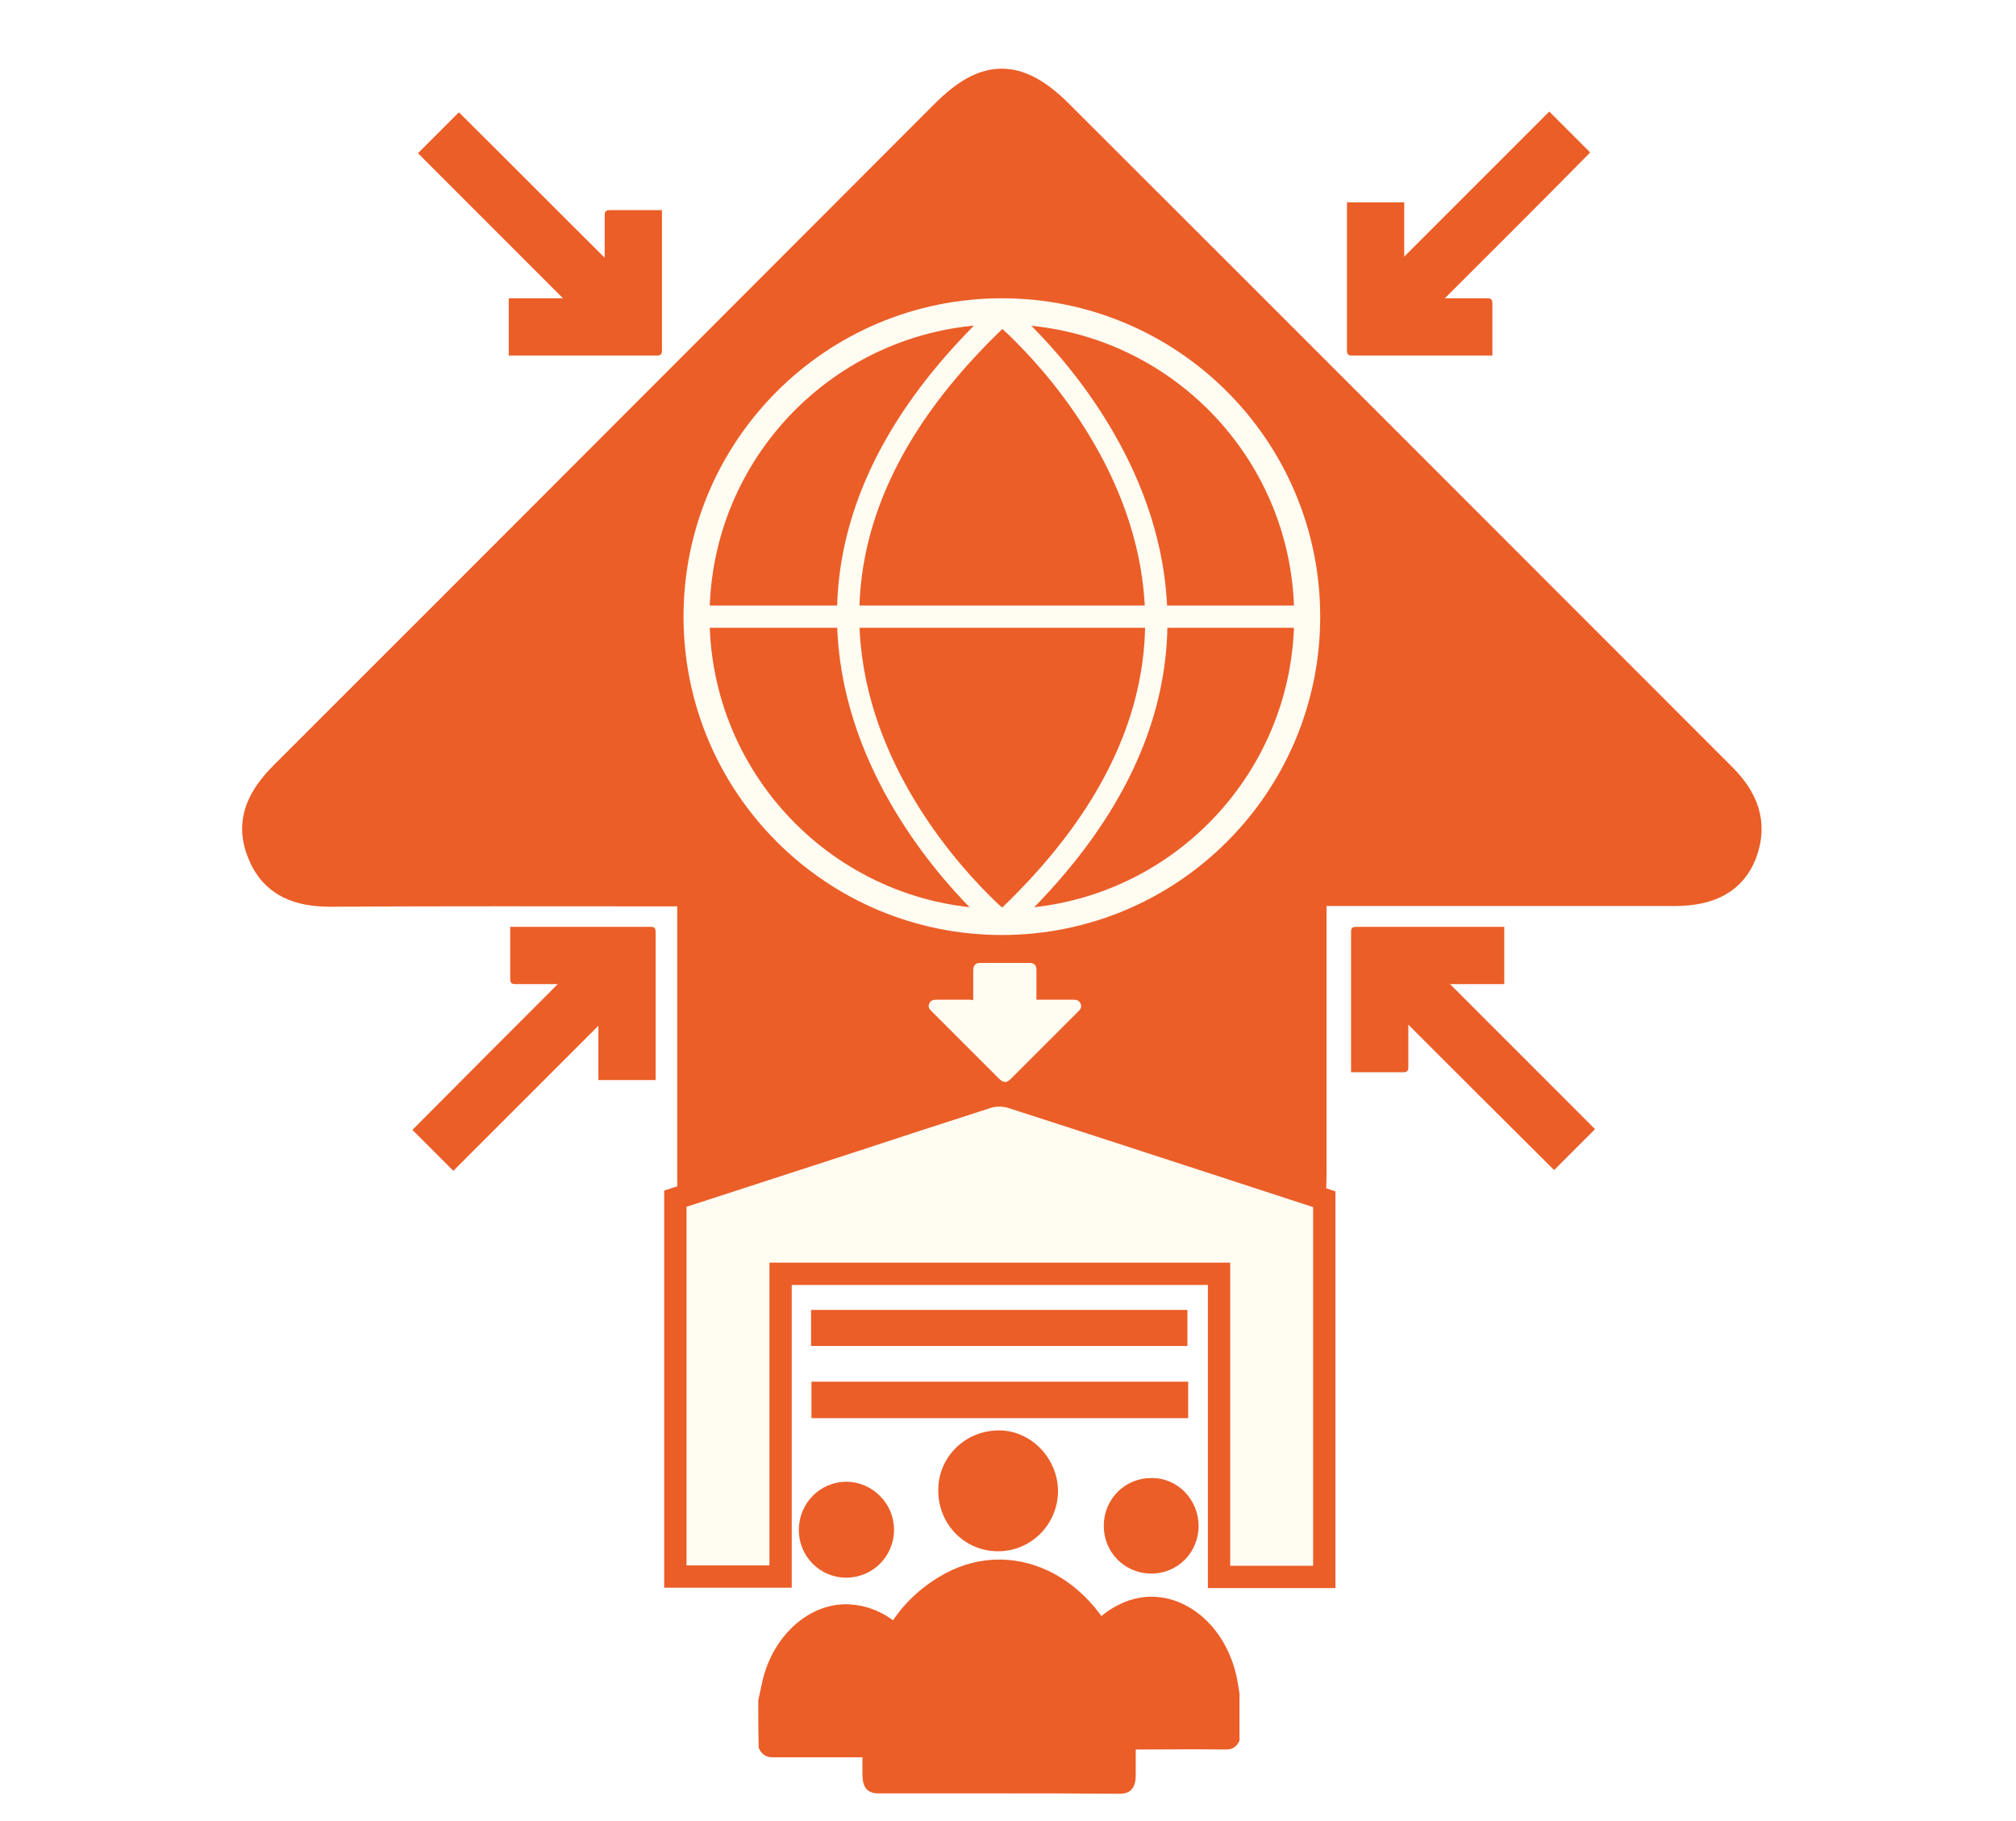
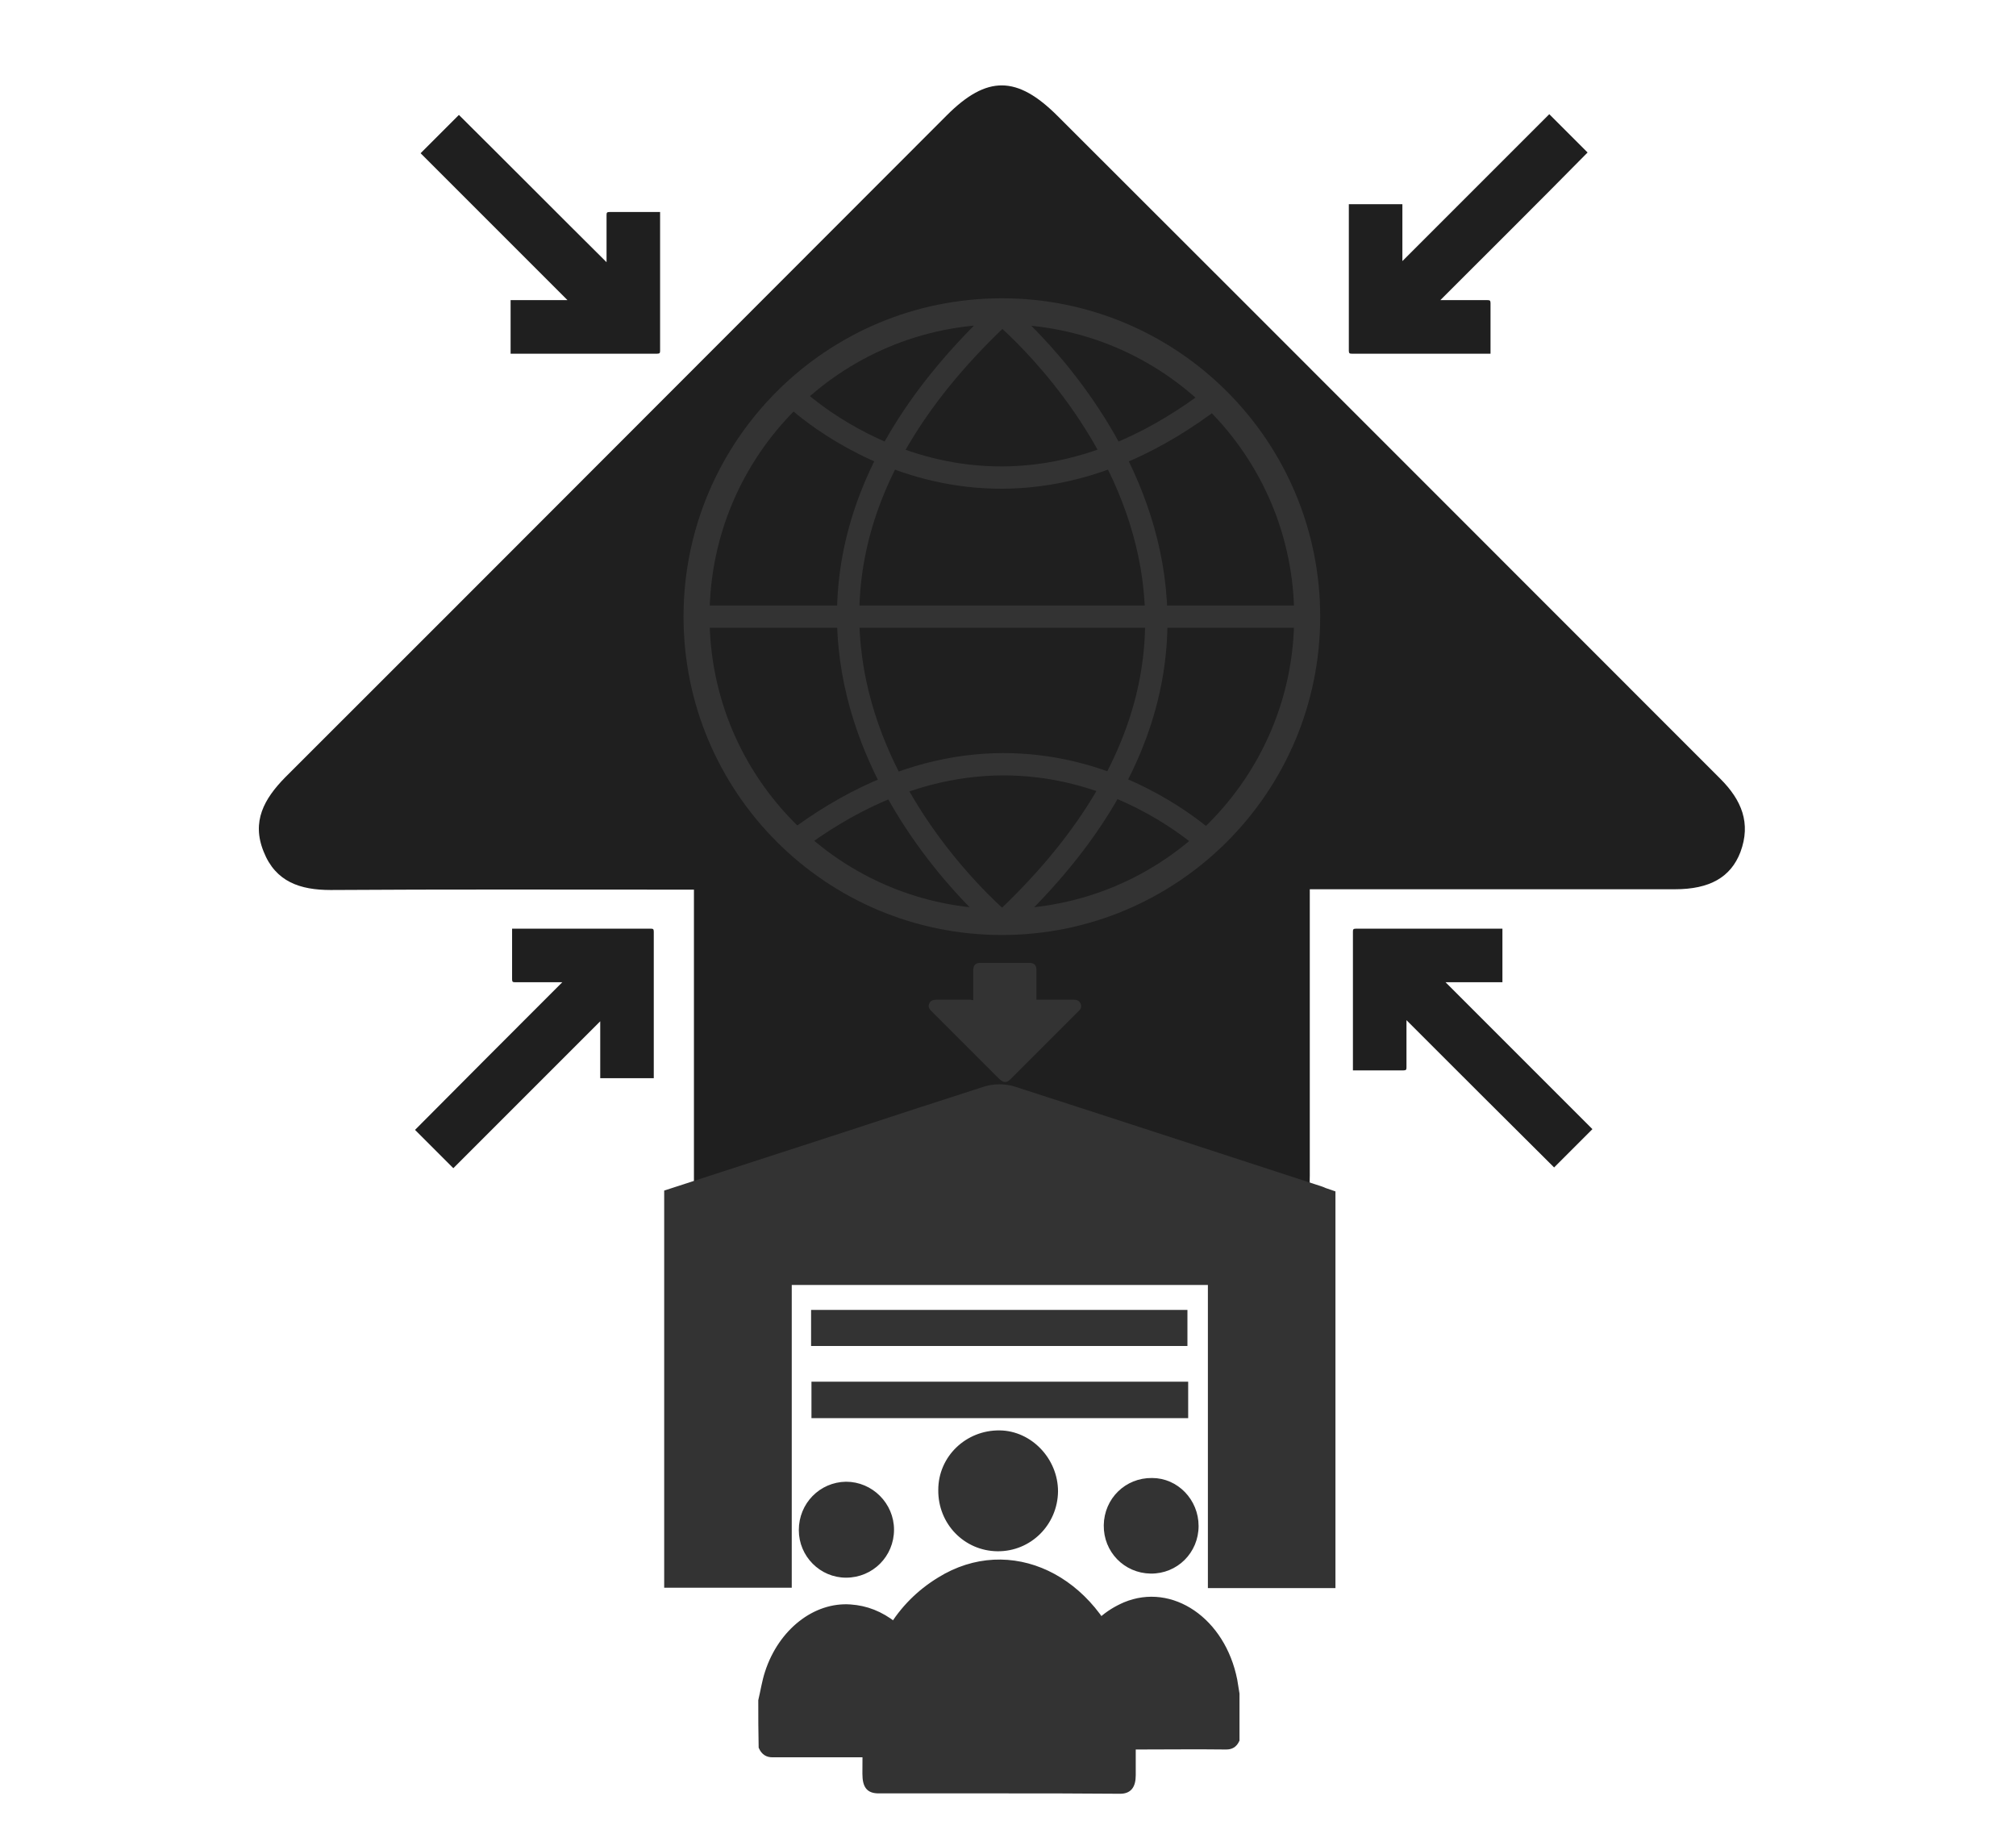
<svg xmlns="http://www.w3.org/2000/svg" version="1.1" id="Capa_1" x="0px" y="0px" viewBox="0 0 542.1 489.5" style="enable-background:new 0 0 542.1 489.5;" xml:space="preserve">
  <style type="text/css">
- 	.st0{fill:#EB5E28;stroke:#EB5E28;stroke-width:9;stroke-miterlimit:10;}
- 	.st1{fill:#EB5E28;stroke:#EB5E28;stroke-miterlimit:10;}
- 	.st2{fill:#FFFCF2;stroke:#EB5E28;stroke-width:6;stroke-miterlimit:10;}
- 	.st3{fill:#FFFCF2;}
- 	.st4{fill:none;stroke:#FFFCF2;stroke-width:6;stroke-miterlimit:10;}
- 	.st5{fill:#EB5E28;stroke:#EB5E28;stroke-width:6;stroke-miterlimit:10;}
- 	.st6{fill:none;stroke:#FFFCF2;stroke-width:7;stroke-miterlimit:10;}
- 	.st7{display:none;}
- 	.st8{display:inline;}
- 	.st9{fill:#D4D4D4;}
+ 	.st0{fill:#1F1F1F;}
+ 	.st1{fill:#333333;stroke:#333333;stroke-miterlimit:10;}
+ 	.st2{fill:#333333;stroke:#333333;stroke-width:6;stroke-miterlimit:10;}
+ 	.st3{fill:#333333;}
+ 	.st4{fill:none;stroke:#333333;stroke-width:6;stroke-miterlimit:10;}
+ 	.st5{fill:none;stroke:#333333;stroke-width:7;stroke-miterlimit:10;}
+ 	.st6{display:none;}
+ 	.st7{display:inline;}
+ 	.st8{fill:#D4D4D4;}
</style>
  <path class="st0" d="M352.2,239.1c0,2.6,0,4.6,0,6.6c0,72.3,0-4.4,0,67.8c0,3.4,0.1,7-0.7,10.3c-1.8,7.7-8.2,12-17.3,12.1  c-30.9,0-61.9,0-92.8,0c-12,0-24,0-36,0c-12.5,0-18.8-6.3-18.8-18.8c0-73.2,0,2.6,0-70.5c0-2.3,0-4.6,0-7.4c-2.4,0-4.2,0-5.9,0  c-30.6,0-61.2-0.1-91.8,0.1c-8.2,0-14.8-2.2-18-10.3c-3.3-8.1,0.1-14.2,5.8-20c59.4-59.3,118.6-118.7,177.9-178  c10.8-10.8,18.9-10.7,29.8,0.2C343.8,90.5,403.2,150,462.6,209.4c5.7,5.7,8.3,11.9,5.4,19.7c-2.6,6.8-8.3,10-17.6,10  c-30.4,0-60.8,0-91.2,0C357.2,239.1,355.2,239.1,352.2,239.1z" />
  <g>
    <g>
      <path class="st1" d="M332.8,467.9c-0.7,1.5-1.7,2-3.1,2c-8-0.1-16,0-23.9,0c-0.4,0-0.7,0-1.4,0c0.7-12.9-1.6-24.5-8.6-34.4    c2.1-1.9,4.3-3.2,6.6-4.2c12.7-5.3,26.6,4.2,29.8,20.4c0.2,1.2,0.4,2.4,0.6,3.7C332.8,459.5,332.8,463.7,332.8,467.9z" />
      <path class="st1" d="M204.4,457.2c0.6-2.5,1-5.2,1.8-7.6c3.6-11.1,12.9-18.4,22.5-17.7c4.3,0.3,8.2,1.8,12,4.8    c-6.8,10.2-8.5,22.2-7.7,35.3c-0.6,0-1.1,0-1.5,0c-7.9,0-15.9,0-23.8,0c-1.4,0-2.5-0.6-3.2-2.2    C204.4,465.6,204.4,461.4,204.4,457.2z" />
      <path class="st1" d="M268.6,481.7c-10.8,0-21.5,0-32.3,0c-2.8,0-3.9-1.3-3.9-4.8c0.1-6.3-0.2-12.6,0.5-18.8    c1.7-15.5,8.5-26.7,19.6-33.5c19-11.8,42.1-0.9,50,23.7c1.6,5,2.4,10.2,2.4,15.6c0,4.5,0,8.9,0,13.4c0,3.1-1.2,4.5-3.7,4.5    C290.3,481.7,279.4,481.7,268.6,481.7z" />
      <path class="st1" d="M284,401c-0.1,8.7-7.1,15.7-15.8,15.6c-8.6-0.1-15.5-7.1-15.4-16c0-8.7,7.2-15.6,16-15.5    C277.1,385.2,284,392.5,284,401z" />
      <path class="st1" d="M321.8,410.3c0,6.9-5.5,12.4-12.4,12.3c-6.8-0.1-12.2-5.6-12.1-12.5s5.6-12.3,12.5-12.2    C316.4,397.9,321.8,403.5,321.8,410.3z" />
      <path class="st1" d="M227.5,423.7c-6.7,0-12.2-5.5-12.2-12.3c0-6.9,5.4-12.4,12.2-12.5c6.8,0,12.4,5.6,12.4,12.4    C239.9,418.2,234.4,423.7,227.5,423.7z" />
    </g>
    <g>
      <path class="st2" d="M356.1,424c-9.6,0-18.7,0-28.3,0c0-27.2,0-54.2,0-81.5c-39.5,0-78.5,0-117.9,0c0,27.2,0,54.2,0,81.4    c-9.7,0-18.9,0-28.3,0c0-33.8,0-67.6,0-101.6c15.5-5,31-10.1,46.5-15.1c12.5-4.1,25-8.2,37.5-12.2c1.9-0.6,4.4-0.6,6.3,0    c27.6,8.9,55.1,17.9,82.7,26.9c0.5,0.2,0.9,0.4,1.5,0.6C356.1,356.3,356.1,390,356.1,424z" />
      <path class="st1" d="M218.6,361.4c0-3,0-5.7,0-8.7c33.3,0,66.6,0,100.2,0c0,2.8,0,5.6,0,8.7C285.6,361.4,252.3,361.4,218.6,361.4z    " />
      <path class="st1" d="M218.7,380.8c0-3.1,0-5.9,0-8.8c33.5,0,66.8,0,100.3,0c0,3,0,5.8,0,8.8C285.6,380.8,252.3,380.8,218.7,380.8z    " />
    </g>
  </g>
  <path class="st3" d="M261.7,268.9c0-0.3,0-0.5,0-0.7c0-7.4,0,0.5,0-7c0-0.4,0-0.7,0.1-1.1c0.2-0.8,0.8-1.2,1.8-1.2  c3.2,0,6.3,0,9.5,0c1.2,0,2.5,0,3.7,0c1.3,0,1.9,0.6,1.9,1.9c0,7.5,0-0.3,0,7.2c0,0.2,0,0.5,0,0.8c0.2,0,0.4,0,0.6,0  c3.1,0,6.3,0,9.4,0c0.8,0,1.5,0.2,1.9,1.1c0.3,0.8,0,1.5-0.6,2c-6.1,6.1-12.2,12.2-18.2,18.2c-1.1,1.1-1.9,1.1-3.1,0  c-6.1-6.1-12.2-12.2-18.3-18.3c-0.6-0.6-0.9-1.2-0.5-2c0.3-0.7,0.9-1,1.8-1c3.1,0,6.2,0,9.3,0C261.2,268.9,261.4,268.9,261.7,268.9z  " />
  <g>
    <line class="st4" x1="187.3" y1="165.8" x2="351.5" y2="165.8" />
-     <path class="st5" d="M269.4,247.8" />
-     <path class="st5" d="M269.4,83.7" />
-     <path class="st5" d="M322,102.8" />
-     <path class="st5" d="M212.9,106.2c0,0,49.9,49.5,113.6,0.7" />
-     <path class="st5" d="M326.2,227.7c0,0-49.9-49.5-113.6-0.7" />
-     <circle class="st6" cx="269.4" cy="165.8" r="82.1" />
+     <path class="st4" d="M269.4,247.8" />
+     <path class="st4" d="M269.4,83.7" />
+     <path class="st4" d="M322,102.8" />
+     <path class="st4" d="M212.9,106.2c0,0,49.9,49.5,113.6,0.7" />
+     <path class="st4" d="M326.2,227.7c0,0-49.9-49.5-113.6-0.7" />
+     <circle class="st5" cx="269.4" cy="165.8" r="82.1" />
  </g>
  <path class="st4" d="M269.3,247.9c0,0-93.3-77,0.8-164.1" />
  <path class="st4" d="M269.7,84.6c0,0,93.3,77-0.8,164.1" />
  <g>
-     <path class="st1" d="M163.1,70.5c0-0.5,0-0.7,0-0.9c0-3.9,0-7.9,0-11.8c0-0.6,0.1-0.8,0.8-0.8c4.3,0,8.6,0,12.9,0   c0.2,0,0.4,0,0.7,0c0,0.3,0,0.5,0,0.7c0,12.2,0,24.4,0,36.6c0,0.6-0.1,0.8-0.8,0.8c-12.9,0-25.8,0-38.7,0c-0.2,0-0.4,0-0.7,0   c0-4.8,0-9.5,0-14.4c5.1,0,10.1,0,15.3,0c-13.2-13.2-26.4-26.4-39.5-39.5c3.5-3.5,6.9-6.9,10.3-10.3   C136.6,44,149.7,57.2,163.1,70.5z" />
+     <path class="st0" d="M163.1,70.5c0-0.5,0-0.7,0-0.9c0-3.9,0-7.9,0-11.8c0-0.6,0.1-0.8,0.8-0.8c4.3,0,8.6,0,12.9,0   c0.2,0,0.4,0,0.7,0c0,0.3,0,0.5,0,0.7c0,12.2,0,24.4,0,36.6c0,0.6-0.1,0.8-0.8,0.8c-12.9,0-25.8,0-38.7,0c-0.2,0-0.4,0-0.7,0   c0-4.8,0-9.5,0-14.4c5.1,0,10.1,0,15.3,0c-13.2-13.2-26.4-26.4-39.5-39.5c3.5-3.5,6.9-6.9,10.3-10.3   C136.6,44,149.7,57.2,163.1,70.5z" />
  </g>
  <g>
-     <path class="st1" d="M387.3,80.7c0.5,0,0.7,0,0.9,0c3.9,0,7.9,0,11.8,0c0.6,0,0.8,0.1,0.8,0.8c0,4.3,0,8.6,0,12.9   c0,0.2,0,0.4,0,0.7c-0.3,0-0.5,0-0.7,0c-12.2,0-24.4,0-36.6,0c-0.6,0-0.8-0.1-0.8-0.8c0-12.9,0-25.8,0-38.7c0-0.2,0-0.4,0-0.7   c4.8,0,9.5,0,14.4,0c0,5.1,0,10.1,0,15.3c13.2-13.2,26.4-26.4,39.5-39.5c3.5,3.5,6.9,6.9,10.3,10.3   C413.8,54.3,400.6,67.4,387.3,80.7z" />
+     <path class="st0" d="M387.3,80.7c0.5,0,0.7,0,0.9,0c3.9,0,7.9,0,11.8,0c0.6,0,0.8,0.1,0.8,0.8c0,4.3,0,8.6,0,12.9   c0,0.2,0,0.4,0,0.7c-0.3,0-0.5,0-0.7,0c-12.2,0-24.4,0-36.6,0c-0.6,0-0.8-0.1-0.8-0.8c0-12.9,0-25.8,0-38.7c0-0.2,0-0.4,0-0.7   c4.8,0,9.5,0,14.4,0c0,5.1,0,10.1,0,15.3c13.2-13.2,26.4-26.4,39.5-39.5c3.5,3.5,6.9,6.9,10.3,10.3   C413.8,54.3,400.6,67.4,387.3,80.7z" />
  </g>
  <g>
-     <path class="st1" d="M378.2,274.3c0,0.5,0,0.7,0,0.9c0,3.9,0,7.9,0,11.8c0,0.6-0.1,0.8-0.8,0.8c-4.3,0-8.6,0-12.9,0   c-0.2,0-0.4,0-0.7,0c0-0.3,0-0.5,0-0.7c0-12.2,0-24.4,0-36.6c0-0.6,0.1-0.8,0.8-0.8c12.9,0,25.8,0,38.7,0c0.2,0,0.4,0,0.7,0   c0,4.8,0,9.5,0,14.4c-5.1,0-10.1,0-15.3,0c13.2,13.2,26.4,26.4,39.5,39.5c-3.5,3.5-6.9,6.9-10.3,10.3   C404.7,300.8,391.5,287.6,378.2,274.3z" />
+     <path class="st0" d="M378.2,274.3c0,0.5,0,0.7,0,0.9c0,3.9,0,7.9,0,11.8c0,0.6-0.1,0.8-0.8,0.8c-4.3,0-8.6,0-12.9,0   c-0.2,0-0.4,0-0.7,0c0-0.3,0-0.5,0-0.7c0-12.2,0-24.4,0-36.6c0-0.6,0.1-0.8,0.8-0.8c12.9,0,25.8,0,38.7,0c0.2,0,0.4,0,0.7,0   c0,4.8,0,9.5,0,14.4c-5.1,0-10.1,0-15.3,0c13.2,13.2,26.4,26.4,39.5,39.5c-3.5,3.5-6.9,6.9-10.3,10.3   C404.7,300.8,391.5,287.6,378.2,274.3z" />
  </g>
  <g>
-     <path class="st1" d="M151.2,264.1c-0.5,0-0.7,0-0.9,0c-3.9,0-7.9,0-11.8,0c-0.6,0-0.8-0.1-0.8-0.8c0-4.3,0-8.6,0-12.9   c0-0.2,0-0.4,0-0.7c0.3,0,0.5,0,0.7,0c12.2,0,24.4,0,36.6,0c0.6,0,0.8,0.1,0.8,0.8c0,12.9,0,25.8,0,38.7c0,0.2,0,0.4,0,0.7   c-4.8,0-9.5,0-14.4,0c0-5.1,0-10.1,0-15.3c-13.2,13.2-26.4,26.4-39.5,39.5c-3.5-3.5-6.9-6.9-10.3-10.3   C124.7,290.6,137.9,277.4,151.2,264.1z" />
+     <path class="st0" d="M151.2,264.1c-0.5,0-0.7,0-0.9,0c-3.9,0-7.9,0-11.8,0c-0.6,0-0.8-0.1-0.8-0.8c0-4.3,0-8.6,0-12.9   c0-0.2,0-0.4,0-0.7c0.3,0,0.5,0,0.7,0c12.2,0,24.4,0,36.6,0c0.6,0,0.8,0.1,0.8,0.8c0,12.9,0,25.8,0,38.7c0,0.2,0,0.4,0,0.7   c-4.8,0-9.5,0-14.4,0c0-5.1,0-10.1,0-15.3c-13.2,13.2-26.4,26.4-39.5,39.5c-3.5-3.5-6.9-6.9-10.3-10.3   C124.7,290.6,137.9,277.4,151.2,264.1z" />
  </g>
-   <g id="Capa_3" class="st7">
-     <g class="st8">
-       <path class="st9" d="M445.3,32.4v40.7c-14.8-20.6-35.6-36.6-59.7-45.6v-27C408.4,5.7,428.9,16.9,445.3,32.4z" />
-       <path class="st9" d="M452,214.6c11.3-19.2,17.8-41.7,17.8-65.6c0-17.5-3.5-34.3-9.8-49.5V48.8c16.4,21.7,26.2,48.8,26.2,78.1    C486.2,160.7,473.3,191.5,452,214.6L452,214.6z" />
-       <path class="st9" d="M180.8,450.6v8.7c-2.1,0.1-4.1,0.1-6.2,0.1c-96.5,0-174.7-78.2-174.7-174.6c0-8.2,0.6-16.2,1.7-24.1    l25.5,25.5C27.1,373.5,94.9,445,180.8,450.6L180.8,450.6z" />
-       <path class="st9" d="M353.2,288.9c0.4,85-67.9,154.7-153.1,155.9C114.3,446,43.8,377.5,42.6,291.7c-0.6-41.5,15.2-79.4,41.2-107.6    H105c-26.4,25.4-39.3,64.3-38.7,103.8c1.1,75.8,63.4,136.4,139.2,135.3c71.9-1,130.1-57.2,134.9-127.7l0.2-10.9l12.3-4.1    c33.4-22.5,55.3-60.6,55.3-103.9c0-69.1-54.2-131.4-123.4-131.4c-3.3,0-6.6,0.1-9.9,0.4c0.1,0.7,0-9.3,0-17.4c0,0,5.4-0.2,8.1-0.2    c77.3,0,139.9,62.7,139.9,139.9C423,219.5,394.9,264.7,353.2,288.9L353.2,288.9z" />
-       <path class="st9" d="M28,268.9L4.4,245.3c17.9-77.4,87.3-135.2,170.1-135.2c2.1,0,4.2,0,6.2,0.1v11.5    C100.7,127.1,36.2,189.6,28,268.9L28,268.9z" />
-       <path class="st9" d="M540.5,444.3c-25.9,12.8-60.9,27-103.7,36.1c-36.1,7.7-68.9,9.9-96.5,9.5l-14.9-31.6l4.7-6.5    c36.4-4.4,69.1-20.6,94.3-44.6l47.6-8.4l-8.7-48.8c7.8-19.2,12.1-40.2,12.1-62.1c0-11.1-1.1-21.9-3.2-32.4l5.1-7.1l36,3.9    c10,26,19.3,57.6,24.5,94.3C543.1,384.4,542.7,417.8,540.5,444.3L540.5,444.3z" />
+   <g id="Capa_3" class="st6">
+     <g class="st7">
+       <path class="st8" d="M445.3,32.4v40.7c-14.8-20.6-35.6-36.6-59.7-45.6v-27C408.4,5.7,428.9,16.9,445.3,32.4z" />
+       <path class="st8" d="M452,214.6c11.3-19.2,17.8-41.7,17.8-65.6c0-17.5-3.5-34.3-9.8-49.5V48.8c16.4,21.7,26.2,48.8,26.2,78.1    C486.2,160.7,473.3,191.5,452,214.6L452,214.6z" />
+       <path class="st8" d="M180.8,450.6v8.7c-2.1,0.1-4.1,0.1-6.2,0.1c-96.5,0-174.7-78.2-174.7-174.6c0-8.2,0.6-16.2,1.7-24.1    l25.5,25.5C27.1,373.5,94.9,445,180.8,450.6L180.8,450.6z" />
+       <path class="st8" d="M353.2,288.9c0.4,85-67.9,154.7-153.1,155.9C114.3,446,43.8,377.5,42.6,291.7c-0.6-41.5,15.2-79.4,41.2-107.6    H105c-26.4,25.4-39.3,64.3-38.7,103.8c1.1,75.8,63.4,136.4,139.2,135.3c71.9-1,130.1-57.2,134.9-127.7l0.2-10.9l12.3-4.1    c33.4-22.5,55.3-60.6,55.3-103.9c0-69.1-54.2-131.4-123.4-131.4c-3.3,0-6.6,0.1-9.9,0.4c0.1,0.7,0-9.3,0-17.4c0,0,5.4-0.2,8.1-0.2    c77.3,0,139.9,62.7,139.9,139.9C423,219.5,394.9,264.7,353.2,288.9L353.2,288.9z" />
+       <path class="st8" d="M28,268.9L4.4,245.3c17.9-77.4,87.3-135.2,170.1-135.2c2.1,0,4.2,0,6.2,0.1v11.5    C100.7,127.1,36.2,189.6,28,268.9L28,268.9z" />
+       <path class="st8" d="M540.5,444.3c-25.9,12.8-60.9,27-103.7,36.1c-36.1,7.7-68.9,9.9-96.5,9.5l-14.9-31.6l4.7-6.5    c36.4-4.4,69.1-20.6,94.3-44.6l47.6-8.4l-8.7-48.8c7.8-19.2,12.1-40.2,12.1-62.1c0-11.1-1.1-21.9-3.2-32.4l5.1-7.1l36,3.9    c10,26,19.3,57.6,24.5,94.3C543.1,384.4,542.7,417.8,540.5,444.3L540.5,444.3z" />
    </g>
  </g>
</svg>
